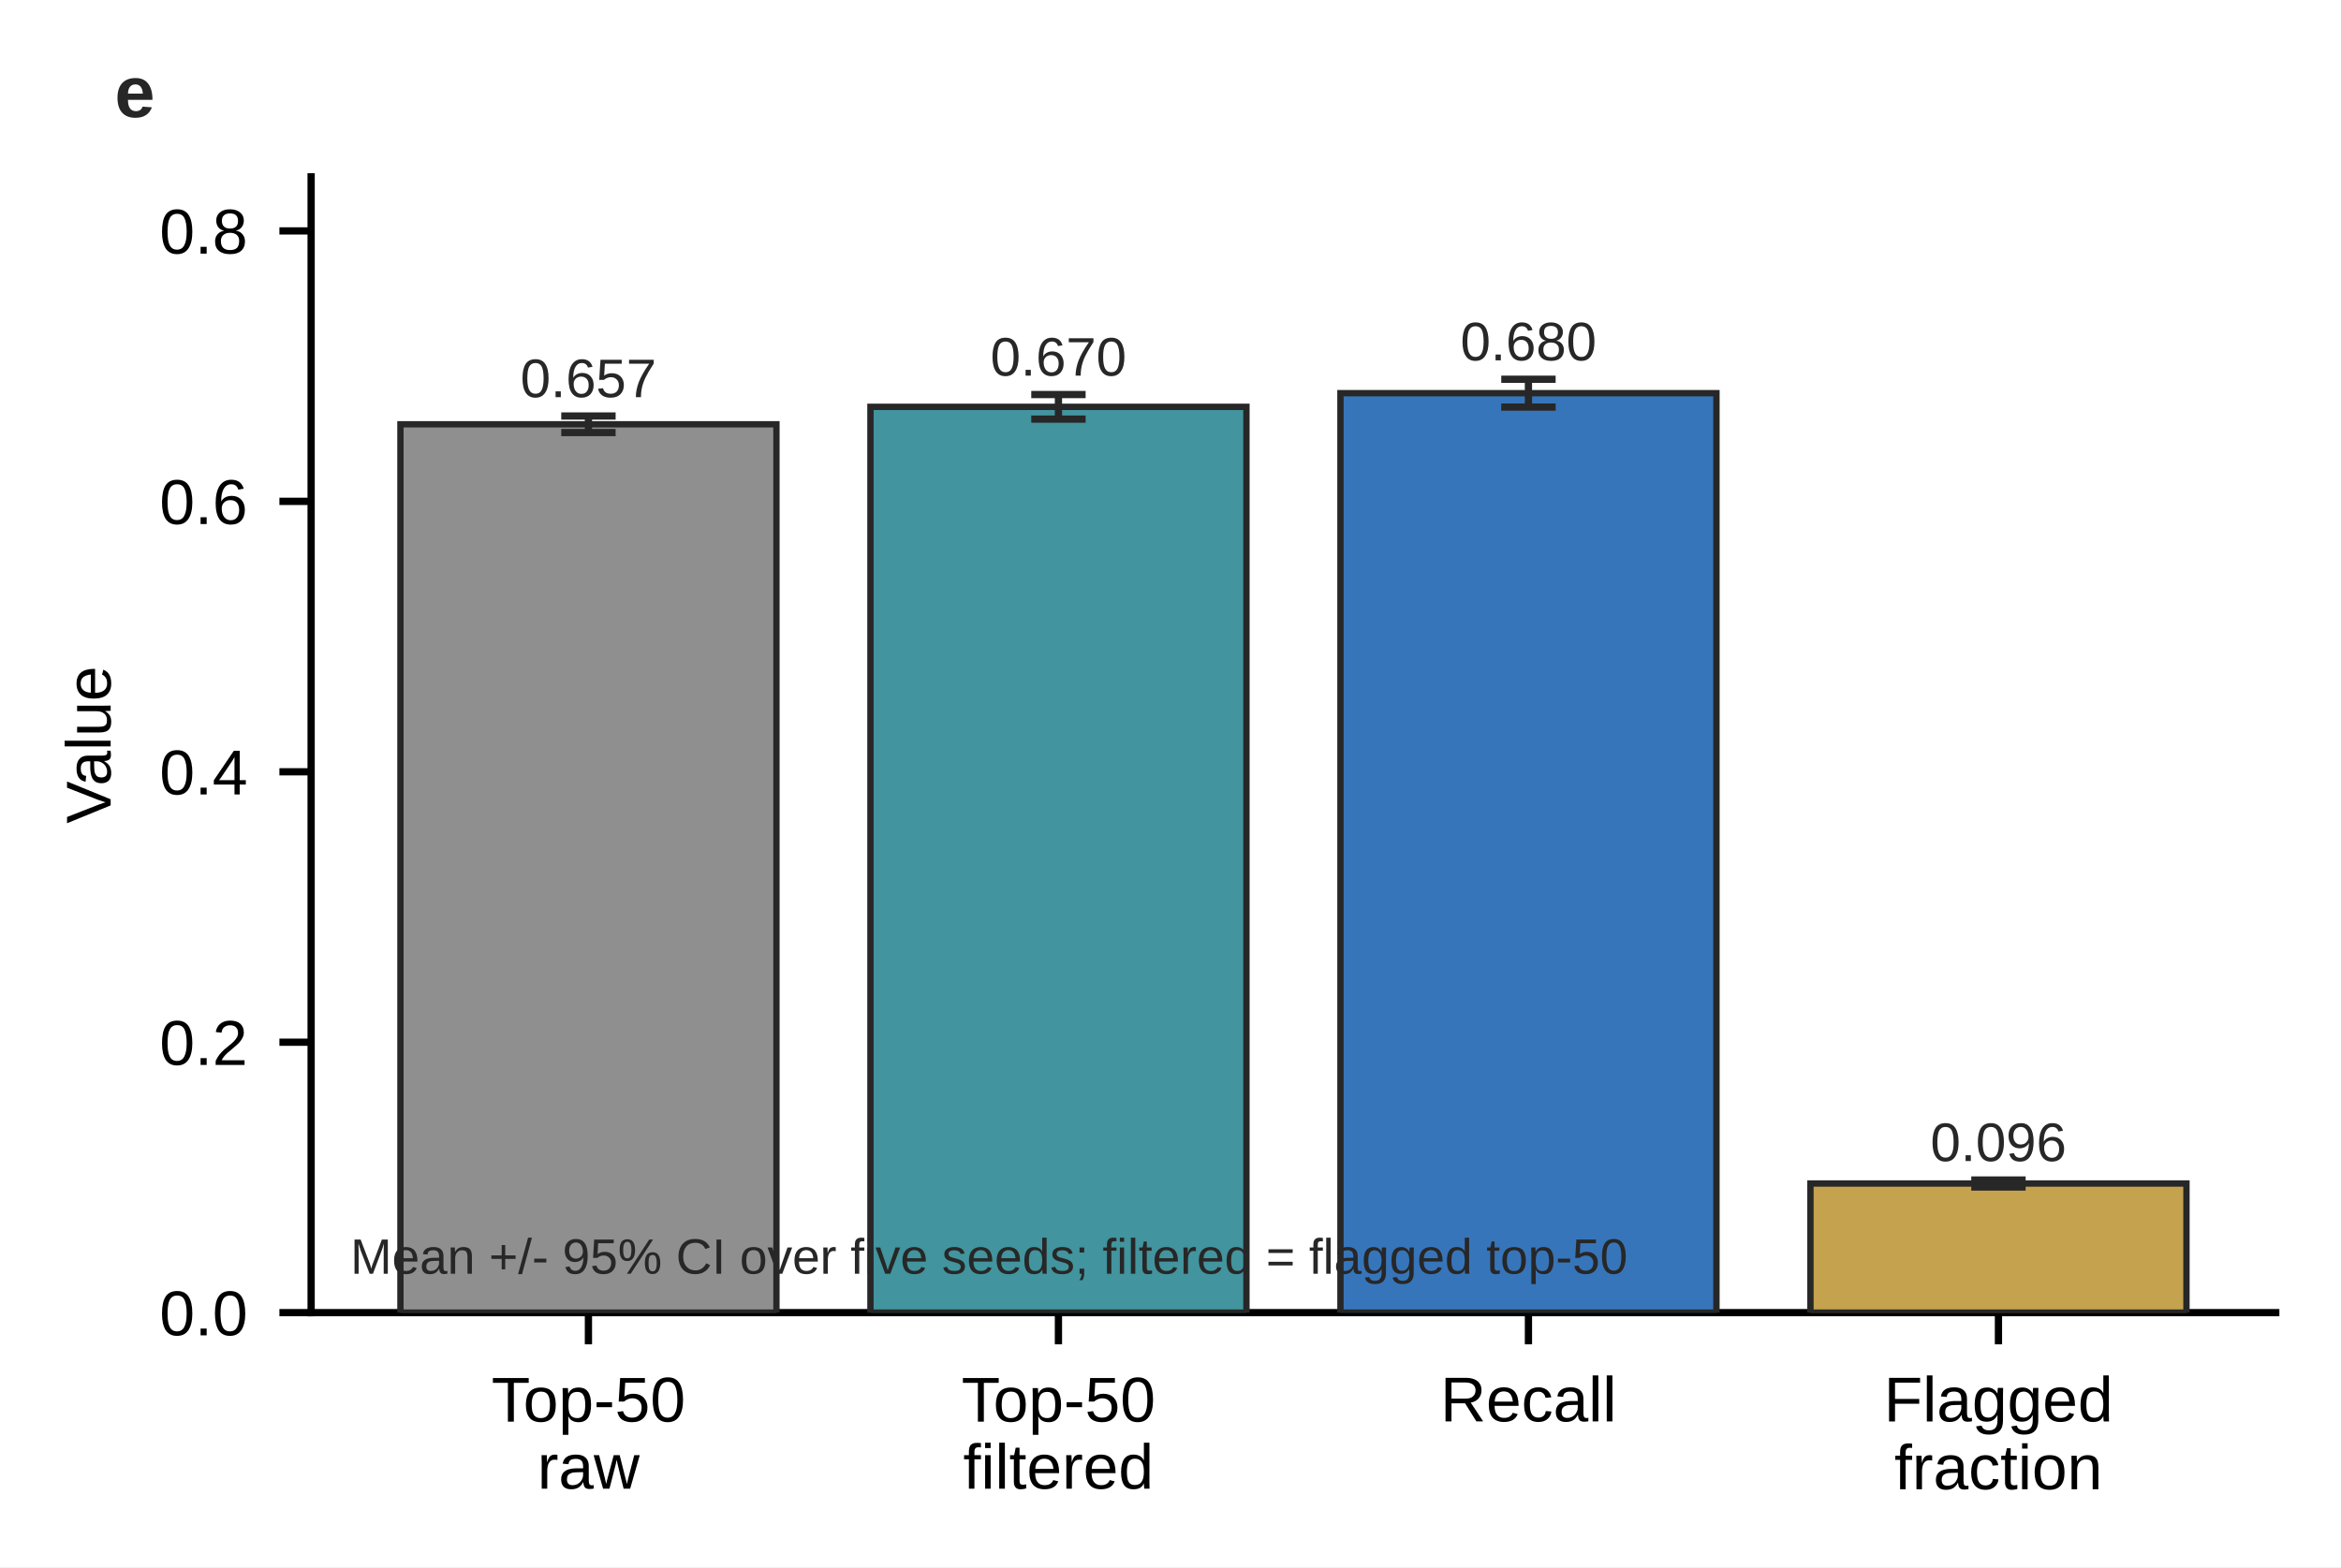
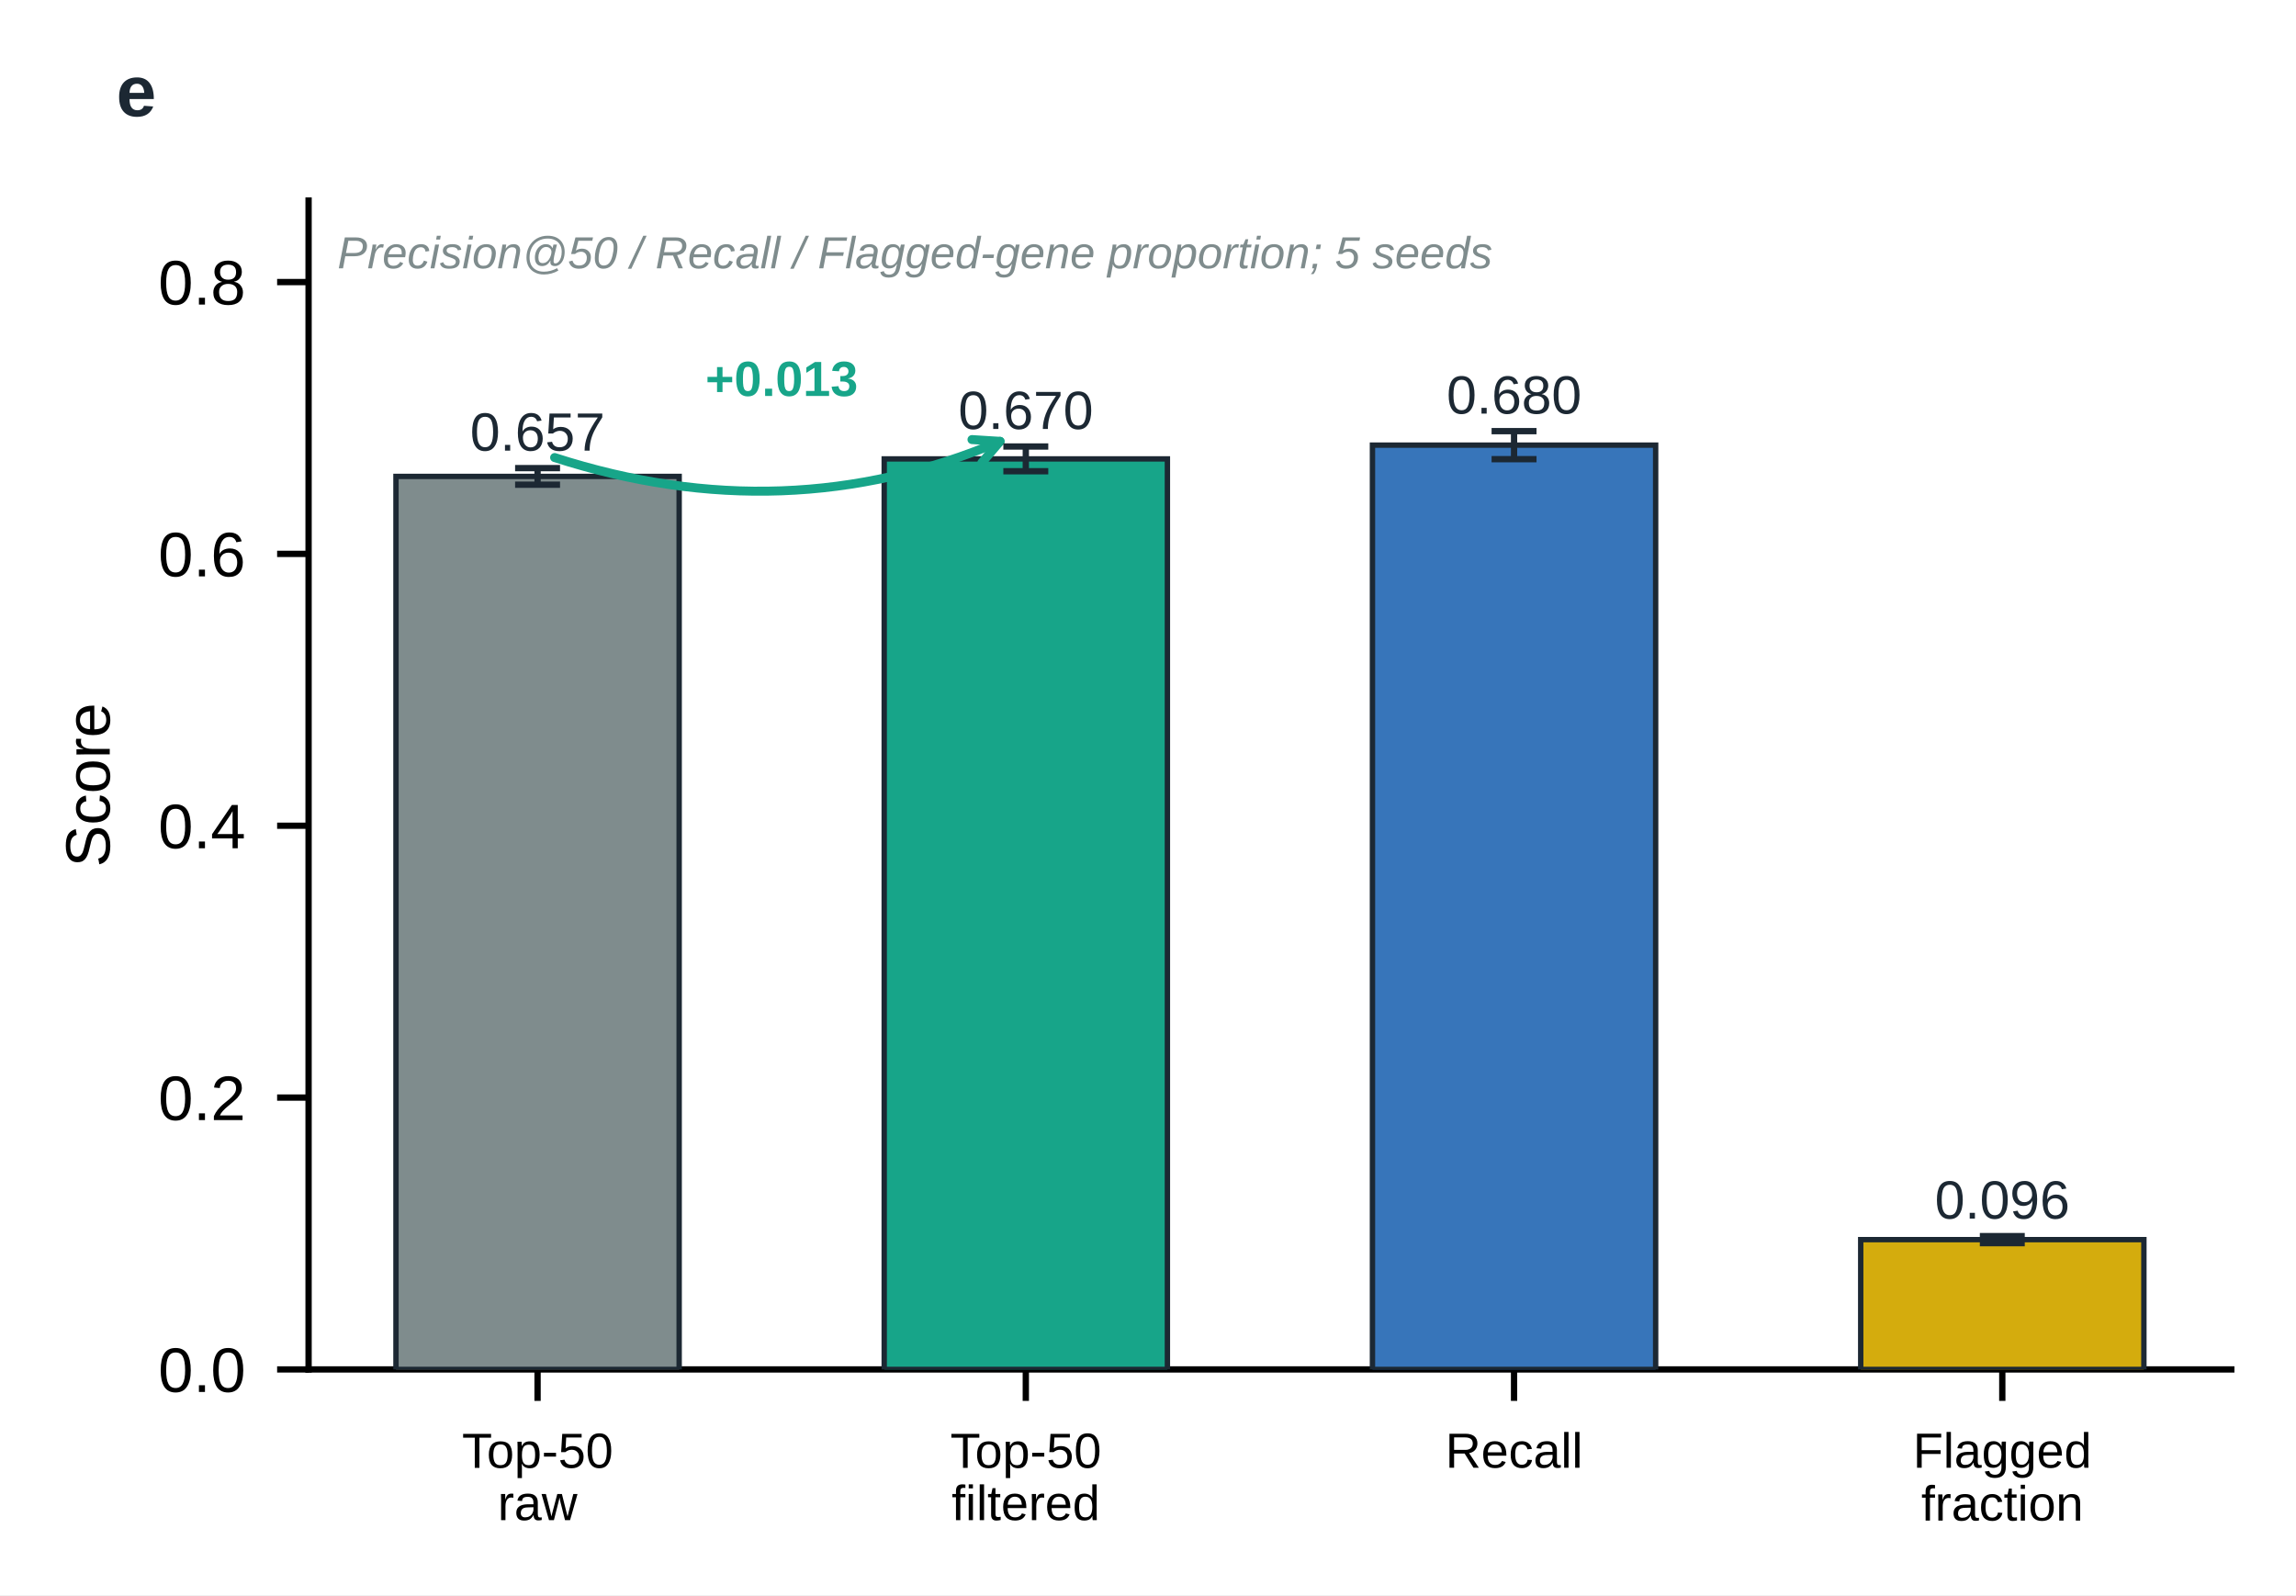
- <svg xmlns="http://www.w3.org/2000/svg" xmlns:xlink="http://www.w3.org/1999/xlink" width="258.319pt" height="172.974pt" viewBox="0 0 258.319 172.974" version="1.1">
+ <svg xmlns="http://www.w3.org/2000/svg" xmlns:xlink="http://www.w3.org/1999/xlink" width="255.45pt" height="177.489pt" viewBox="0 0 255.45 177.489" version="1.1">
  <defs>
    <style type="text/css">*{stroke-linejoin: round; stroke-linecap: butt}</style>
  </defs>
  <g id="figure_1">
    <g id="patch_1">
-       <path d="M 0 172.974  L 258.319 172.974  L 258.319 0  L 0 0  z " style="fill: #ffffff" />
+       <path d="M 0 177.489  L 255.45 177.489  L 255.45 0  L 0 0  z " style="fill: #ffffff" />
    </g>
    <g id="axes_1">
      <g id="patch_2">
-         <path d="M 34.332 144.887  L 251.119 144.887  L 251.119 19.52  L 34.332 19.52  z " style="fill: #ffffff" />
+         <path d="M 34.332 152.378  L 248.25 152.378  L 248.25 22.309  L 34.332 22.309  z " style="fill: #ffffff" />
      </g>
      <g id="matplotlib.axis_1">
        <g id="xtick_1">
          <g id="line2d_1">
            <defs>
-               <path id="m86293b0a66" d="M 0 0  L 0 3.5  " style="stroke: #000000; stroke-width: 0.8" />
+               <path id="m58c14569b9" d="M 0 0  L 0 3.5  " style="stroke: #000000; stroke-width: 0.7" />
            </defs>
            <g>
-               <use xlink:href="#m86293b0a66" x="64.931" y="144.887" style="stroke: #000000; stroke-width: 0.8" />
+               <use xlink:href="#m58c14569b9" x="59.809" y="152.378" style="stroke: #000000; stroke-width: 0.7" />
            </g>
          </g>
          <g id="text_1">
-             <text style="font: 7px 'Arial', 'DejaVu Sans', 'Liberation Sans', sans-serif" transform="translate(54.23183 156.9179)">Top-50</text>
-             <text style="font: 7px 'Arial', 'DejaVu Sans', 'Liberation Sans', sans-serif" transform="translate(59.29152 164.3217)">raw</text>
+             <text style="font: 5.5px 'Arial', 'DejaVu Sans', 'Liberation Sans', sans-serif" transform="translate(51.4021 163.3307)">Top-50</text>
+             <text style="font: 5.5px 'Arial', 'DejaVu Sans', 'Liberation Sans', sans-serif" transform="translate(55.37757 169.148)">raw</text>
          </g>
        </g>
        <g id="xtick_2">
          <g id="line2d_2">
            <g>
-               <use xlink:href="#m86293b0a66" x="116.794" y="144.887" style="stroke: #000000; stroke-width: 0.8" />
+               <use xlink:href="#m58c14569b9" x="114.13" y="152.378" style="stroke: #000000; stroke-width: 0.7" />
            </g>
          </g>
          <g id="text_2">
-             <text style="font: 7px 'Arial', 'DejaVu Sans', 'Liberation Sans', sans-serif" transform="translate(106.0948 156.9179)">Top-50</text>
-             <text style="font: 7px 'Arial', 'DejaVu Sans', 'Liberation Sans', sans-serif" transform="translate(106.2895 164.3217)">filtered</text>
+             <text style="font: 5.5px 'Arial', 'DejaVu Sans', 'Liberation Sans', sans-serif" transform="translate(105.7236 163.3307)">Top-50</text>
+             <text style="font: 5.5px 'Arial', 'DejaVu Sans', 'Liberation Sans', sans-serif" transform="translate(105.8766 169.148)">filtered</text>
          </g>
        </g>
        <g id="xtick_3">
          <g id="line2d_3">
            <g>
-               <use xlink:href="#m86293b0a66" x="168.657" y="144.887" style="stroke: #000000; stroke-width: 0.8" />
+               <use xlink:href="#m58c14569b9" x="168.452" y="152.378" style="stroke: #000000; stroke-width: 0.7" />
            </g>
          </g>
          <g id="text_3">
-             <text style="font: 7px 'Arial', 'DejaVu Sans', 'Liberation Sans', sans-serif; text-anchor: middle" x="168.657" y="156.897" transform="rotate(-0 168.6569 156.8971)">Recall</text>
+             <text style="font: 5.5px 'Arial', 'DejaVu Sans', 'Liberation Sans', sans-serif; text-anchor: middle" x="168.452" y="163.314" transform="rotate(-0 168.4515 163.3144)">Recall</text>
          </g>
        </g>
        <g id="xtick_4">
          <g id="line2d_4">
            <g>
-               <use xlink:href="#m86293b0a66" x="220.52" y="144.887" style="stroke: #000000; stroke-width: 0.8" />
+               <use xlink:href="#m58c14569b9" x="222.773" y="152.378" style="stroke: #000000; stroke-width: 0.7" />
            </g>
          </g>
          <g id="text_4">
-             <text style="font: 7px 'Arial', 'DejaVu Sans', 'Liberation Sans', sans-serif" transform="translate(207.8729 156.8971)">Flagged</text>
-             <text style="font: 7px 'Arial', 'DejaVu Sans', 'Liberation Sans', sans-serif" transform="translate(209.0432 164.383)">fraction</text>
+             <text style="font: 5.5px 'Arial', 'DejaVu Sans', 'Liberation Sans', sans-serif" transform="translate(212.8361 163.3144)">Flagged</text>
+             <text style="font: 5.5px 'Arial', 'DejaVu Sans', 'Liberation Sans', sans-serif" transform="translate(213.7556 169.1961)">fraction</text>
          </g>
        </g>
      </g>
      <g id="matplotlib.axis_2">
        <g id="ytick_1">
          <g id="line2d_5">
            <defs>
-               <path id="mb19b7e2f8f" d="M 0 0  L -3.5 0  " style="stroke: #000000; stroke-width: 0.8" />
+               <path id="mef8fb4152c" d="M 0 0  L -3.5 0  " style="stroke: #000000; stroke-width: 0.7" />
            </defs>
            <g>
-               <use xlink:href="#mb19b7e2f8f" x="34.332" y="144.887" style="stroke: #000000; stroke-width: 0.8" />
+               <use xlink:href="#mef8fb4152c" x="34.332" y="152.378" style="stroke: #000000; stroke-width: 0.7" />
            </g>
          </g>
          <g id="text_5">
-             <text style="font: 7px 'Arial', 'DejaVu Sans', 'Liberation Sans', sans-serif; text-anchor: end" x="27.332" y="147.392" transform="rotate(-0 27.33172 147.3919)">0.0</text>
+             <text style="font: 7px 'Arial', 'DejaVu Sans', 'Liberation Sans', sans-serif; text-anchor: end" x="27.332" y="154.883" transform="rotate(-0 27.33172 154.8828)">0.0</text>
          </g>
        </g>
        <g id="ytick_2">
          <g id="line2d_6">
            <g>
-               <use xlink:href="#mb19b7e2f8f" x="34.332" y="115.037" style="stroke: #000000; stroke-width: 0.8" />
+               <use xlink:href="#mef8fb4152c" x="34.332" y="122.129" style="stroke: #000000; stroke-width: 0.7" />
            </g>
          </g>
          <g id="text_6">
-             <text style="font: 7px 'Arial', 'DejaVu Sans', 'Liberation Sans', sans-serif; text-anchor: end" x="27.332" y="117.543" transform="rotate(-0 27.33172 117.5426)">0.2</text>
+             <text style="font: 7px 'Arial', 'DejaVu Sans', 'Liberation Sans', sans-serif; text-anchor: end" x="27.332" y="124.634" transform="rotate(-0 27.33172 124.6343)">0.2</text>
          </g>
        </g>
        <g id="ytick_3">
          <g id="line2d_7">
            <g>
-               <use xlink:href="#mb19b7e2f8f" x="34.332" y="85.188" style="stroke: #000000; stroke-width: 0.8" />
+               <use xlink:href="#mef8fb4152c" x="34.332" y="91.881" style="stroke: #000000; stroke-width: 0.7" />
            </g>
          </g>
          <g id="text_7">
-             <text style="font: 7px 'Arial', 'DejaVu Sans', 'Liberation Sans', sans-serif; text-anchor: end" x="27.332" y="87.693" transform="rotate(-0 27.33172 87.69334)">0.4</text>
+             <text style="font: 7px 'Arial', 'DejaVu Sans', 'Liberation Sans', sans-serif; text-anchor: end" x="27.332" y="94.386" transform="rotate(-0 27.33172 94.38585)">0.4</text>
          </g>
        </g>
        <g id="ytick_4">
          <g id="line2d_8">
            <g>
-               <use xlink:href="#mb19b7e2f8f" x="34.332" y="55.339" style="stroke: #000000; stroke-width: 0.8" />
+               <use xlink:href="#mef8fb4152c" x="34.332" y="61.632" style="stroke: #000000; stroke-width: 0.7" />
            </g>
          </g>
          <g id="text_8">
-             <text style="font: 7px 'Arial', 'DejaVu Sans', 'Liberation Sans', sans-serif; text-anchor: end" x="27.332" y="57.844" transform="rotate(-0 27.33172 57.84405)">0.6</text>
+             <text style="font: 7px 'Arial', 'DejaVu Sans', 'Liberation Sans', sans-serif; text-anchor: end" x="27.332" y="64.137" transform="rotate(-0 27.33172 64.13737)">0.6</text>
          </g>
        </g>
        <g id="ytick_5">
          <g id="line2d_9">
            <g>
-               <use xlink:href="#mb19b7e2f8f" x="34.332" y="25.49" style="stroke: #000000; stroke-width: 0.8" />
+               <use xlink:href="#mef8fb4152c" x="34.332" y="31.384" style="stroke: #000000; stroke-width: 0.7" />
            </g>
          </g>
          <g id="text_9">
-             <text style="font: 7px 'Arial', 'DejaVu Sans', 'Liberation Sans', sans-serif; text-anchor: end" x="27.332" y="27.995" transform="rotate(-0 27.33172 27.99477)">0.8</text>
+             <text style="font: 7px 'Arial', 'DejaVu Sans', 'Liberation Sans', sans-serif; text-anchor: end" x="27.332" y="33.889" transform="rotate(-0 27.33172 33.88889)">0.8</text>
          </g>
        </g>
        <g id="text_10">
-           <text style="font: 7px 'Arial', 'DejaVu Sans', 'Liberation Sans', sans-serif; text-anchor: middle" x="12.21" y="82.203" transform="rotate(-90 12.21047 82.20318)">Value</text>
+           <text style="font: 7px 'Arial', 'DejaVu Sans', 'Liberation Sans', sans-serif; text-anchor: middle" x="12.21" y="87.343" transform="rotate(-90 12.21047 87.34334)">Score</text>
        </g>
      </g>
      <g id="patch_3">
-         <path d="M 34.332 144.887  L 34.332 19.52  " style="fill: none; stroke: #000000; stroke-width: 0.8; stroke-linejoin: miter; stroke-linecap: square" />
+         <path d="M 34.332 152.378  L 34.332 22.309  " style="fill: none; stroke: #000000; stroke-width: 0.7; stroke-linejoin: miter; stroke-linecap: square" />
      </g>
      <g id="patch_4">
-         <path d="M 34.332 144.887  L 251.119 144.887  " style="fill: none; stroke: #000000; stroke-width: 0.8; stroke-linejoin: miter; stroke-linecap: square" />
+         <path d="M 34.332 152.378  L 248.25 152.378  " style="fill: none; stroke: #000000; stroke-width: 0.7; stroke-linejoin: miter; stroke-linecap: square" />
      </g>
      <g id="patch_5">
-         <path d="M 44.186 144.887  L 85.676 144.887  L 85.676 46.832  L 44.186 46.832  z " clip-path="url(#p1542e8de7d)" style="fill: #8f8f8f; stroke: #272727; stroke-width: 0.7; stroke-linejoin: miter" />
+         <path d="M 44.055 152.378  L 75.562 152.378  L 75.562 53.011  L 44.055 53.011  z " clip-path="url(#pf3bbf72813)" style="fill: #7f8c8d; stroke: #1c2833; stroke-width: 0.6; stroke-linejoin: miter" />
      </g>
      <g id="patch_6">
-         <path d="M 96.049 144.887  L 137.539 144.887  L 137.539 44.906  L 96.049 44.906  z " clip-path="url(#p1542e8de7d)" style="fill: #42949e; stroke: #272727; stroke-width: 0.7; stroke-linejoin: miter" />
+         <path d="M 98.377 152.378  L 129.883 152.378  L 129.883 51.06  L 98.377 51.06  z " clip-path="url(#pf3bbf72813)" style="fill: #17a589; stroke: #1c2833; stroke-width: 0.6; stroke-linejoin: miter" />
      </g>
      <g id="patch_7">
-         <path d="M 147.912 144.887  L 189.402 144.887  L 189.402 43.399  L 147.912 43.399  z " clip-path="url(#p1542e8de7d)" style="fill: #3775ba; stroke: #272727; stroke-width: 0.7; stroke-linejoin: miter" />
+         <path d="M 152.698 152.378  L 184.205 152.378  L 184.205 49.533  L 152.698 49.533  z " clip-path="url(#pf3bbf72813)" style="fill: #3775ba; stroke: #1c2833; stroke-width: 0.6; stroke-linejoin: miter" />
      </g>
      <g id="patch_8">
-         <path d="M 199.775 144.887  L 241.265 144.887  L 241.265 130.634  L 199.775 130.634  z " clip-path="url(#p1542e8de7d)" style="fill: #c4a24e; stroke: #272727; stroke-width: 0.7; stroke-linejoin: miter" />
+         <path d="M 207.02 152.378  L 238.526 152.378  L 238.526 137.934  L 207.02 137.934  z " clip-path="url(#pf3bbf72813)" style="fill: #d4ac0d; stroke: #1c2833; stroke-width: 0.6; stroke-linejoin: miter" />
+       </g>
+       <g id="patch_9">
+         <path d="M 61.707 50.912  Q 87.418 59.215 111.266 49.109  " style="fill: none; stroke: #17a589; stroke-linecap: round" />
+         <path d="M 108.142 48.912  L 111.266 49.109  L 109.234 51.49  " style="fill: none; stroke: #17a589; stroke-linecap: round" />
      </g>
      <g id="text_11">
-         <text style="fill: #272727; font: 6px 'Arial', 'DejaVu Sans', 'Liberation Sans', sans-serif; text-anchor: middle" x="64.931" y="43.833" transform="rotate(-0 64.9309 43.83339)">0.657</text>
+         <text style="fill: #17a589; font: 700 5.5px 'Arial', 'DejaVu Sans', 'Liberation Sans', sans-serif; text-anchor: middle" x="86.969" y="44.061" transform="rotate(-0 86.96926 44.06132)">+0.013</text>
      </g>
      <g id="text_12">
-         <text style="fill: #272727; font: 6px 'Arial', 'DejaVu Sans', 'Liberation Sans', sans-serif; text-anchor: middle" x="116.794" y="41.46" transform="rotate(-0 116.7939 41.46037)">0.670</text>
+         <text style="fill: #1c2833; font: 6px 'Arial', 'DejaVu Sans', 'Liberation Sans', sans-serif; text-anchor: middle" x="59.809" y="50.14" transform="rotate(-0 59.80851 50.14003)">0.657</text>
      </g>
      <g id="text_13">
-         <text style="fill: #272727; font: 6px 'Arial', 'DejaVu Sans', 'Liberation Sans', sans-serif; text-anchor: middle" x="168.657" y="39.774" transform="rotate(-0 168.6569 39.77389)">0.680</text>
+         <text style="fill: #1c2833; font: 6px 'Arial', 'DejaVu Sans', 'Liberation Sans', sans-serif; text-anchor: middle" x="114.13" y="47.735" transform="rotate(-0 114.13 47.73527)">0.670</text>
      </g>
      <g id="text_14">
-         <text style="fill: #272727; font: 6px 'Arial', 'DejaVu Sans', 'Liberation Sans', sans-serif; text-anchor: middle" x="220.52" y="128.158" transform="rotate(-0 220.5199 128.1576)">0.096</text>
+         <text style="fill: #1c2833; font: 6px 'Arial', 'DejaVu Sans', 'Liberation Sans', sans-serif; text-anchor: middle" x="168.452" y="46.026" transform="rotate(-0 168.4515 46.02623)">0.680</text>
      </g>
      <g id="text_15">
-         <text style="fill: #272727; font: 5.5px 'Arial', 'DejaVu Sans', 'Liberation Sans', sans-serif; text-anchor: start" x="38.667" y="140.595" transform="rotate(-0 38.66747 140.5949)">Mean +/- 95% CI over five seeds; filtered = flagged top-50</text>
+         <text style="fill: #1c2833; font: 6px 'Arial', 'DejaVu Sans', 'Liberation Sans', sans-serif; text-anchor: middle" x="222.773" y="135.592" transform="rotate(-0 222.773 135.592)">0.096</text>
      </g>
      <g id="text_16">
-         <text style="fill: #272727; font: 700 8px 'Arial', 'DejaVu Sans', 'Liberation Sans', sans-serif; text-anchor: start" x="12.653" y="12.926" transform="rotate(-0 12.65298 12.92625)">e</text>
+         <g id="patch_10">
+           <path d="M 36.04 32.409  L 167.513 32.409  L 167.513 24.711  L 36.04 24.711  z " style="fill: #ffffff; opacity: 0.85" />
+         </g>
+         <text style="fill: #7f8c8d; font: italic 5px 'Arial', 'DejaVu Sans', 'Liberation Sans', sans-serif; text-anchor: start" x="37.54" y="29.856" transform="rotate(-0 37.54049 29.85647)">Precision@50 / Recall / Flagged-gene proportion; 5 seeds</text>
+       </g>
+       <g id="text_17">
+         <text style="fill: #1c2833; font: 700 8px 'Arial', 'DejaVu Sans', 'Liberation Sans', sans-serif; text-anchor: start" x="12.94" y="12.926" transform="rotate(-0 12.93991 12.92625)">e</text>
      </g>
      <g id="LineCollection_1">
-         <path d="M 64.931 47.742  L 64.931 45.921  " clip-path="url(#p1542e8de7d)" style="fill: none; stroke: #272727; stroke-width: 0.8" />
-         <path d="M 116.794 46.265  L 116.794 43.548  " clip-path="url(#p1542e8de7d)" style="fill: none; stroke: #272727; stroke-width: 0.8" />
-         <path d="M 168.657 44.936  L 168.657 41.862  " clip-path="url(#p1542e8de7d)" style="fill: none; stroke: #272727; stroke-width: 0.8" />
-         <path d="M 220.52 131.022  L 220.52 130.246  " clip-path="url(#p1542e8de7d)" style="fill: none; stroke: #272727; stroke-width: 0.8" />
+         <path d="M 59.809 53.934  L 59.809 52.089  " clip-path="url(#pf3bbf72813)" style="fill: none; stroke: #1c2833; stroke-width: 0.7" />
+         <path d="M 114.13 52.437  L 114.13 49.684  " clip-path="url(#pf3bbf72813)" style="fill: none; stroke: #1c2833; stroke-width: 0.7" />
+         <path d="M 168.452 51.091  L 168.452 47.975  " clip-path="url(#pf3bbf72813)" style="fill: none; stroke: #1c2833; stroke-width: 0.7" />
+         <path d="M 222.773 138.327  L 222.773 137.541  " clip-path="url(#pf3bbf72813)" style="fill: none; stroke: #1c2833; stroke-width: 0.7" />
      </g>
      <g id="line2d_10">
        <defs>
-           <path id="mb2dfeafea4" d="M 3 0  L -3 -0  " style="stroke: #272727; stroke-width: 0.8" />
+           <path id="m4bdba55e89" d="M 2.5 0  L -2.5 -0  " style="stroke: #1c2833; stroke-width: 0.7" />
        </defs>
-         <g clip-path="url(#p1542e8de7d)">
-           <use xlink:href="#mb2dfeafea4" x="64.931" y="47.742" style="fill: #272727; stroke: #272727; stroke-width: 0.8" />
-           <use xlink:href="#mb2dfeafea4" x="116.794" y="46.265" style="fill: #272727; stroke: #272727; stroke-width: 0.8" />
-           <use xlink:href="#mb2dfeafea4" x="168.657" y="44.936" style="fill: #272727; stroke: #272727; stroke-width: 0.8" />
-           <use xlink:href="#mb2dfeafea4" x="220.52" y="131.022" style="fill: #272727; stroke: #272727; stroke-width: 0.8" />
+         <g clip-path="url(#pf3bbf72813)">
+           <use xlink:href="#m4bdba55e89" x="59.809" y="53.934" style="fill: #1c2833; stroke: #1c2833; stroke-width: 0.7" />
+           <use xlink:href="#m4bdba55e89" x="114.13" y="52.437" style="fill: #1c2833; stroke: #1c2833; stroke-width: 0.7" />
+           <use xlink:href="#m4bdba55e89" x="168.452" y="51.091" style="fill: #1c2833; stroke: #1c2833; stroke-width: 0.7" />
+           <use xlink:href="#m4bdba55e89" x="222.773" y="138.327" style="fill: #1c2833; stroke: #1c2833; stroke-width: 0.7" />
        </g>
      </g>
      <g id="line2d_11">
-         <g clip-path="url(#p1542e8de7d)">
-           <use xlink:href="#mb2dfeafea4" x="64.931" y="45.921" style="fill: #272727; stroke: #272727; stroke-width: 0.8" />
-           <use xlink:href="#mb2dfeafea4" x="116.794" y="43.548" style="fill: #272727; stroke: #272727; stroke-width: 0.8" />
-           <use xlink:href="#mb2dfeafea4" x="168.657" y="41.862" style="fill: #272727; stroke: #272727; stroke-width: 0.8" />
-           <use xlink:href="#mb2dfeafea4" x="220.52" y="130.246" style="fill: #272727; stroke: #272727; stroke-width: 0.8" />
+         <g clip-path="url(#pf3bbf72813)">
+           <use xlink:href="#m4bdba55e89" x="59.809" y="52.089" style="fill: #1c2833; stroke: #1c2833; stroke-width: 0.7" />
+           <use xlink:href="#m4bdba55e89" x="114.13" y="49.684" style="fill: #1c2833; stroke: #1c2833; stroke-width: 0.7" />
+           <use xlink:href="#m4bdba55e89" x="168.452" y="47.975" style="fill: #1c2833; stroke: #1c2833; stroke-width: 0.7" />
+           <use xlink:href="#m4bdba55e89" x="222.773" y="137.541" style="fill: #1c2833; stroke: #1c2833; stroke-width: 0.7" />
        </g>
      </g>
    </g>
  </g>
  <defs>
-     <clipPath id="p1542e8de7d">
-       <rect x="34.332" y="19.52" width="216.787" height="125.367" />
+     <clipPath id="pf3bbf72813">
+       <rect x="34.332" y="22.309" width="213.918" height="130.068" />
    </clipPath>
  </defs>
</svg>
